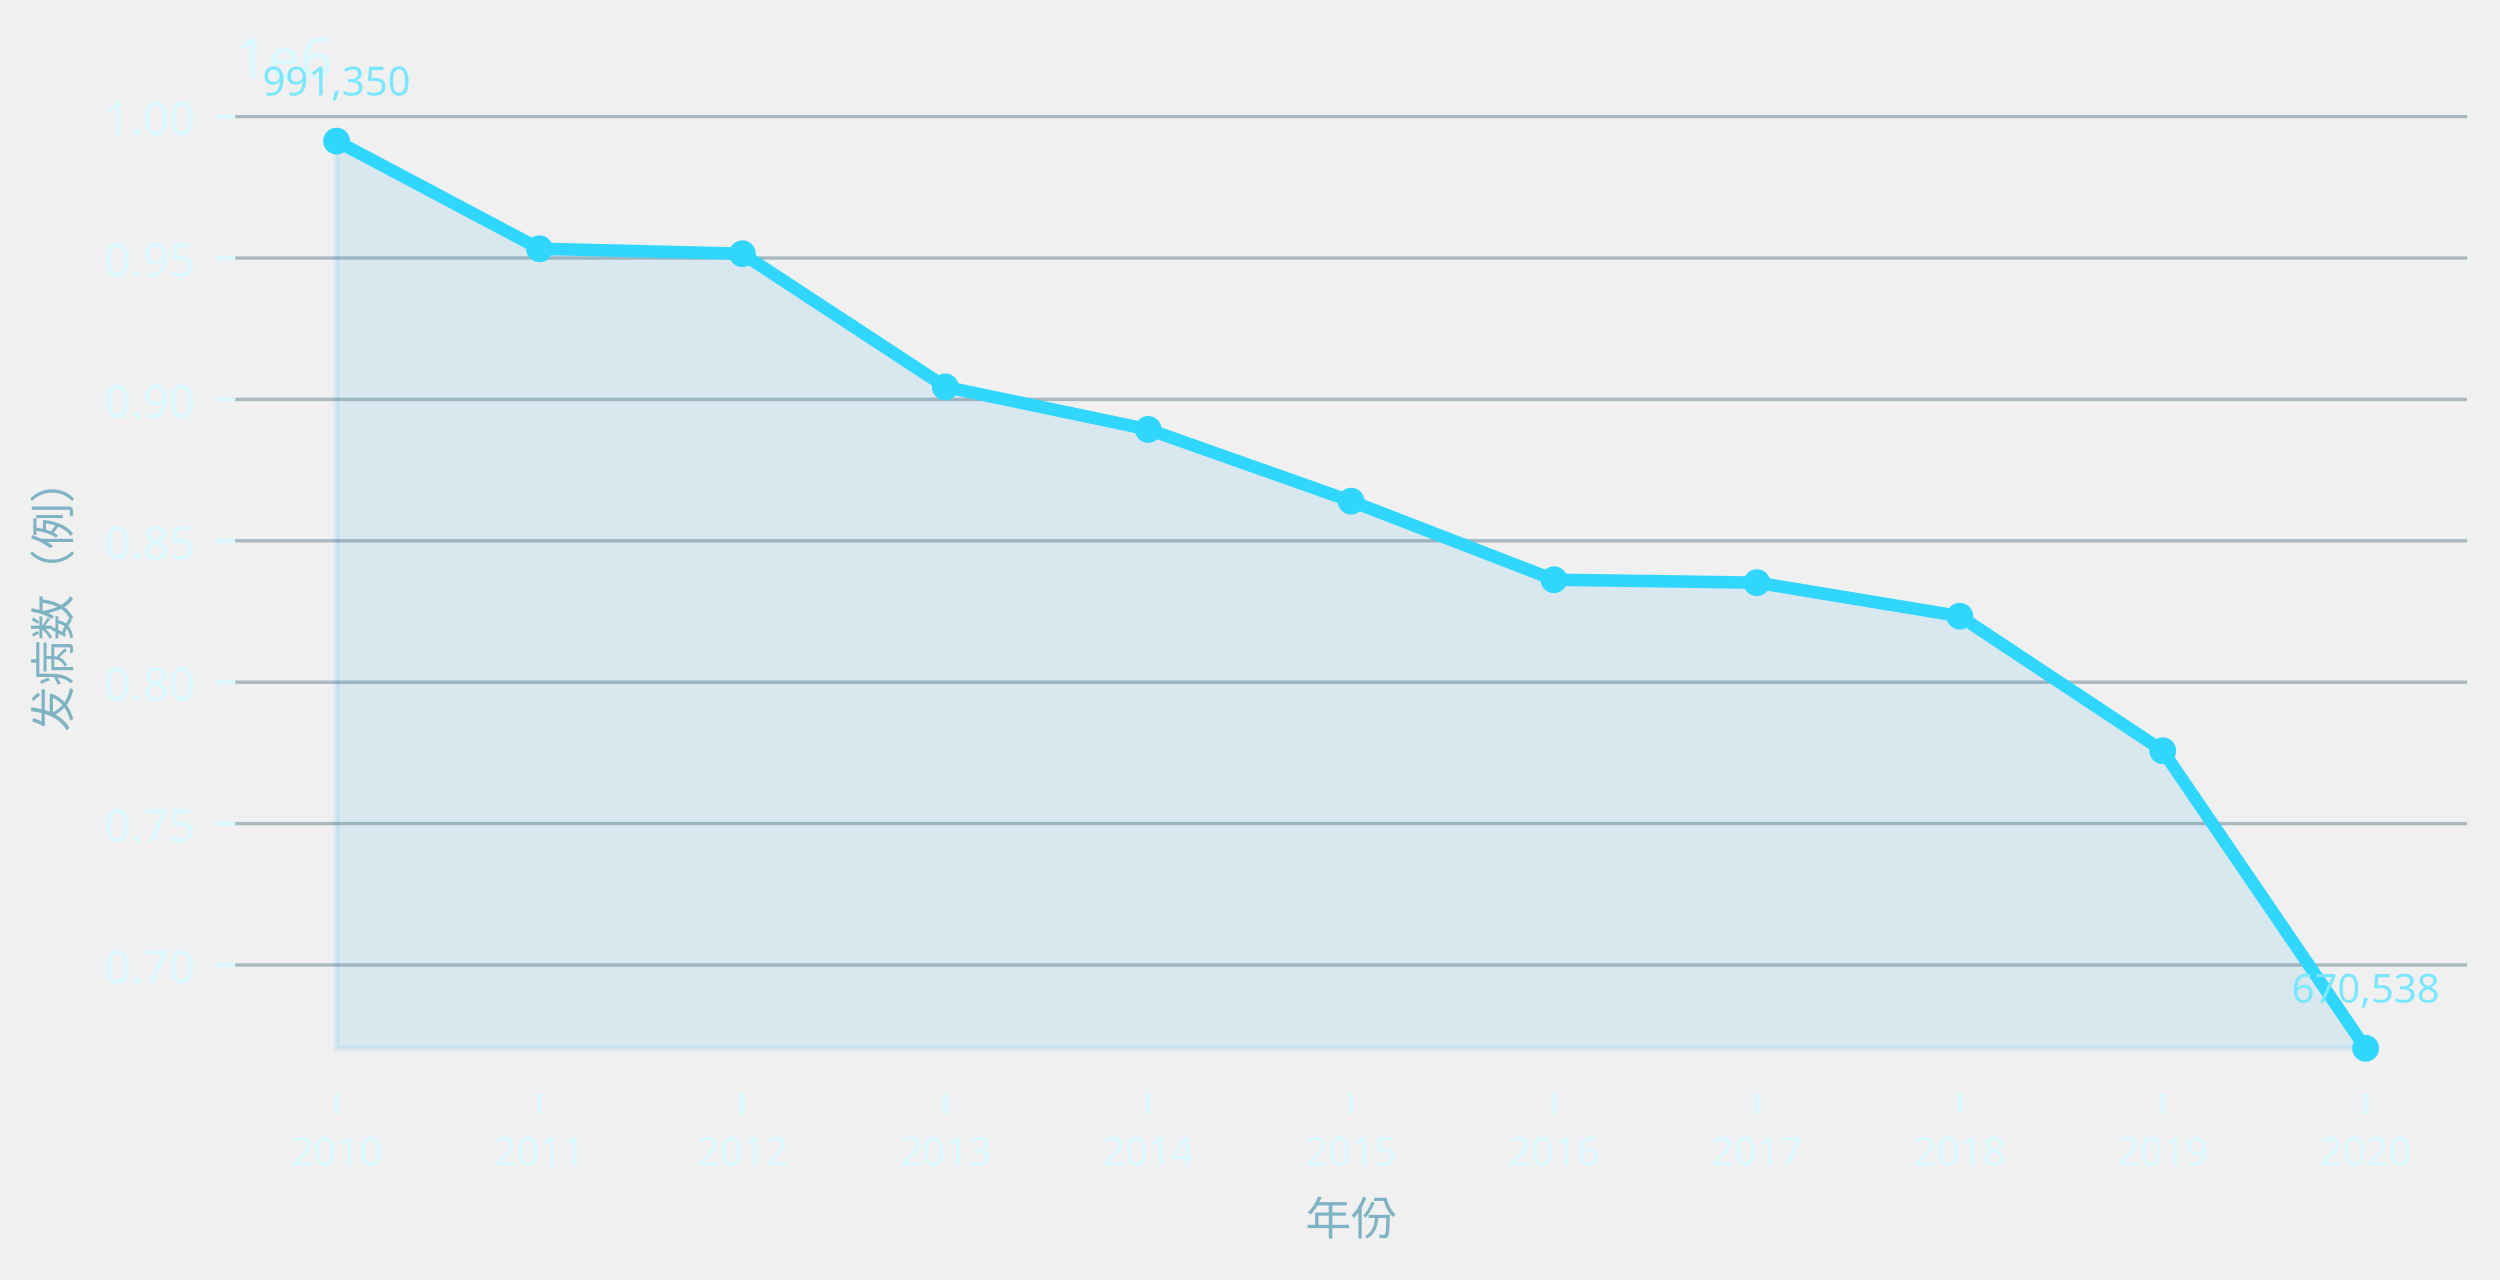
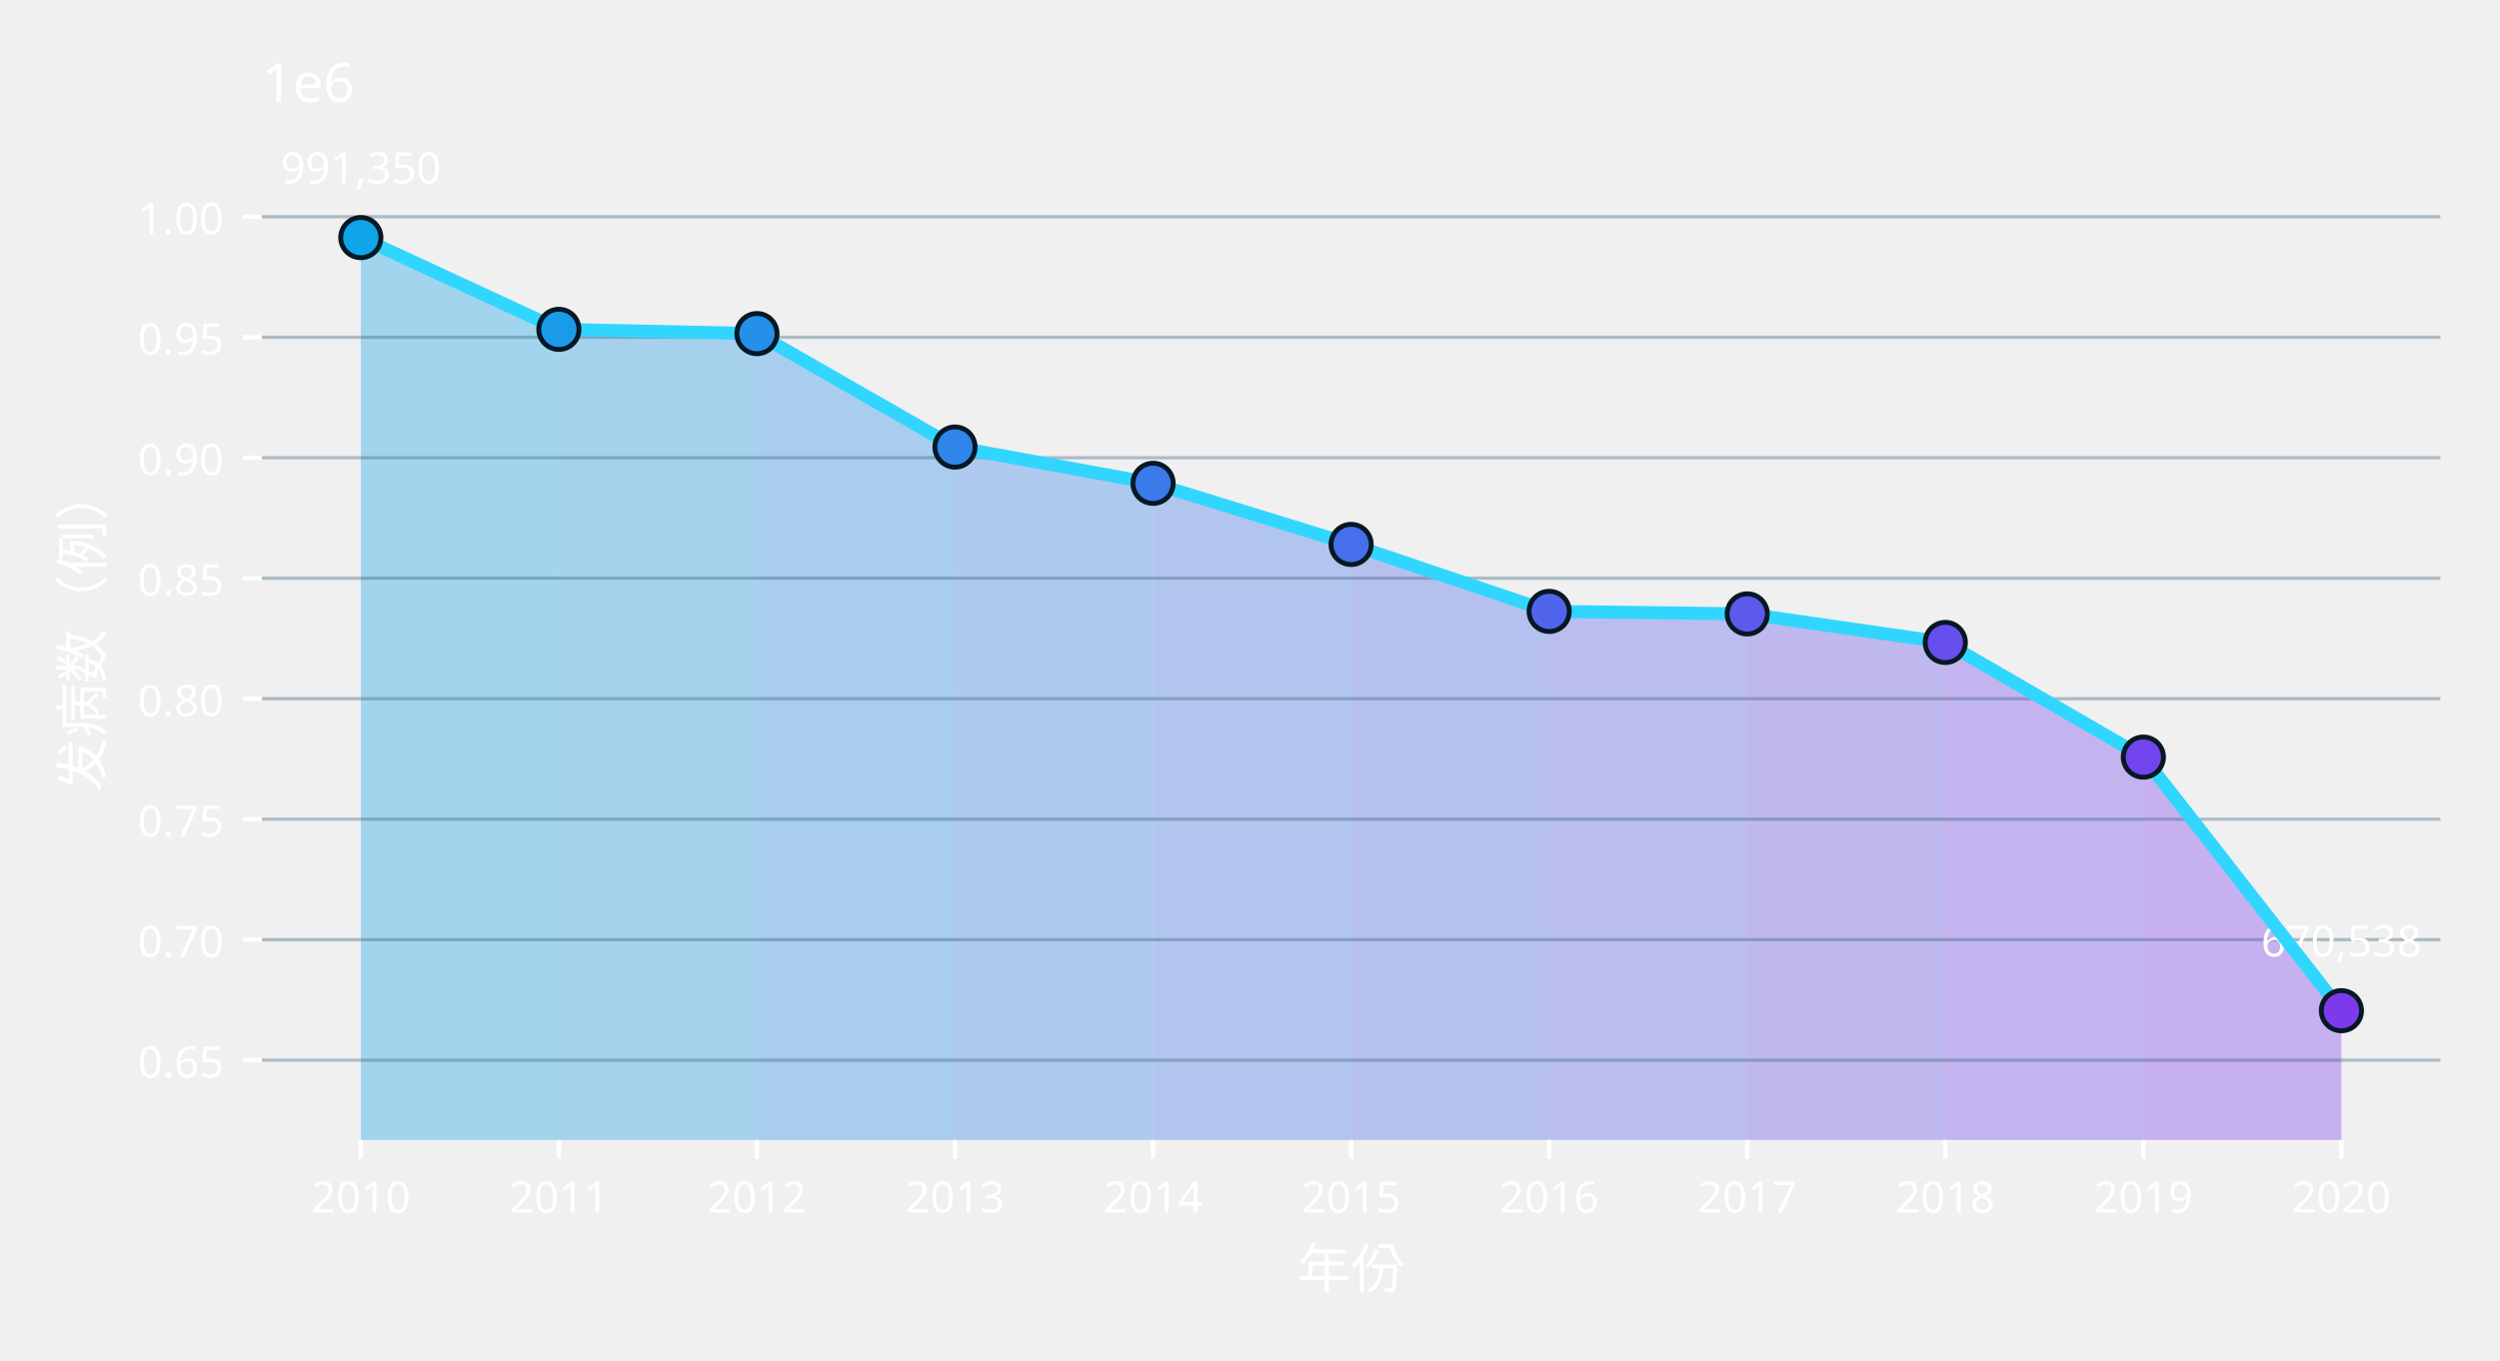
- <svg xmlns="http://www.w3.org/2000/svg" xmlns:xlink="http://www.w3.org/1999/xlink" width="437.504pt" height="223.869pt" viewBox="0 0 437.504 223.869" version="1.1">
+ <svg xmlns="http://www.w3.org/2000/svg" xmlns:xlink="http://www.w3.org/1999/xlink" width="460.84pt" height="250.953pt" viewBox="0 0 460.84 250.953" version="1.1">
  <defs>
    <style type="text/css">*{stroke-linejoin: round; stroke-linecap: butt}</style>
  </defs>
  <g id="figure_1">
    <g id="patch_1">
-       <path d="M 0 223.869  L 437.504 223.869  L 437.504 0  L 0 0  L 0 223.869  z " style="fill: none" />
+       <path d="M 0 250.953  L 460.84 250.953  L 460.84 0  L 0 0  L 0 250.953  z " style="fill: none" />
    </g>
    <g id="axes_1">
      <g id="patch_2">
-         <path d="M 41.144 191.39  L 431.744 191.39  L 431.744 16.754  L 41.144 16.754  L 41.144 191.39  z " style="fill: none" />
+         <path d="M 48.28 210.29  L 450.04 210.29  L 450.04 21.794  L 48.28 21.794  L 48.28 210.29  z " style="fill: none" />
      </g>
      <g id="FillBetweenPolyCollection_1">
        <defs>
-           <path id="med4ecb2dde" d="M 58.898 -40.418  L 58.898 -199.178  L 94.407 -180.335  L 129.916 -179.461  L 165.426 -156.165  L 200.935 -148.716  L 236.444 -136.163  L 271.953 -122.416  L 307.462 -121.9  L 342.971 -116.036  L 378.48 -92.491  L 413.989 -40.418  L 413.989 -40.418  L 413.989 -40.418  L 378.48 -40.418  L 342.971 -40.418  L 307.462 -40.418  L 271.953 -40.418  L 236.444 -40.418  L 200.935 -40.418  L 165.426 -40.418  L 129.916 -40.418  L 94.407 -40.418  L 58.898 -40.418  z " style="stroke: #0ea5e9; stroke-opacity: 0.1" />
-         </defs>
-         <g clip-path="url(#p4d296a5b9b)">
-           <use xlink:href="#med4ecb2dde" x="0" y="223.869" style="fill: #0ea5e9; fill-opacity: 0.1; stroke: #0ea5e9; stroke-opacity: 0.1" />
+           <path id="ma0345a7f16" d="M 66.542 -40.663  L 66.542 -207.125  L 103.065 -190.199  L 103.065 -40.663  L 103.065 -40.663  L 66.542 -40.663  z " />
+         </defs>
+         <g clip-path="url(#pe4cd582726)">
+           <use xlink:href="#ma0345a7f16" x="0" y="250.953" style="fill: #0ea5e9; fill-opacity: 0.35" />
+         </g>
+       </g>
+       <g id="FillBetweenPolyCollection_2">
+         <defs>
+           <path id="md9bddc1677" d="M 103.065 -40.663  L 103.065 -190.199  L 139.589 -189.413  L 139.589 -40.663  L 139.589 -40.663  L 103.065 -40.663  z " />
+         </defs>
+         <g clip-path="url(#pe4cd582726)">
+           <use xlink:href="#md9bddc1677" x="0" y="250.953" style="fill: #1a99e9; fill-opacity: 0.35" />
+         </g>
+       </g>
+       <g id="FillBetweenPolyCollection_3">
+         <defs>
+           <path id="mbee524ff44" d="M 139.589 -40.663  L 139.589 -189.413  L 176.112 -168.487  L 176.112 -40.663  L 176.112 -40.663  L 139.589 -40.663  z " />
+         </defs>
+         <g clip-path="url(#pe4cd582726)">
+           <use xlink:href="#mbee524ff44" x="0" y="250.953" style="fill: #268eea; fill-opacity: 0.35" />
+         </g>
+       </g>
+       <g id="FillBetweenPolyCollection_4">
+         <defs>
+           <path id="mfde8ecaeaf" d="M 176.112 -40.663  L 176.112 -168.487  L 212.636 -161.795  L 212.636 -40.663  L 212.636 -40.663  L 176.112 -40.663  z " />
+         </defs>
+         <g clip-path="url(#pe4cd582726)">
+           <use xlink:href="#mfde8ecaeaf" x="0" y="250.953" style="fill: #3381ea; fill-opacity: 0.35" />
+         </g>
+       </g>
+       <g id="FillBetweenPolyCollection_5">
+         <defs>
+           <path id="mfce4d365eb" d="M 212.636 -40.663  L 212.636 -161.795  L 249.16 -150.519  L 249.16 -40.663  L 249.16 -40.663  L 212.636 -40.663  z " />
+         </defs>
+         <g clip-path="url(#pe4cd582726)">
+           <use xlink:href="#mfce4d365eb" x="0" y="250.953" style="fill: #3f76eb; fill-opacity: 0.35" />
+         </g>
+       </g>
+       <g id="FillBetweenPolyCollection_6">
+         <defs>
+           <path id="m4a456646d6" d="M 249.16 -40.663  L 249.16 -150.519  L 285.683 -138.17  L 285.683 -40.663  L 285.683 -40.663  L 249.16 -40.663  z " />
+         </defs>
+         <g clip-path="url(#pe4cd582726)">
+           <use xlink:href="#m4a456646d6" x="0" y="250.953" style="fill: #4b69eb; fill-opacity: 0.35" />
+         </g>
+       </g>
+       <g id="FillBetweenPolyCollection_7">
+         <defs>
+           <path id="m8be76ed66c" d="M 285.683 -40.663  L 285.683 -138.17  L 322.207 -137.706  L 322.207 -40.663  L 322.207 -40.663  L 285.683 -40.663  z " />
+         </defs>
+         <g clip-path="url(#pe4cd582726)">
+           <use xlink:href="#m8be76ed66c" x="0" y="250.953" style="fill: #575eec; fill-opacity: 0.35" />
+         </g>
+       </g>
+       <g id="FillBetweenPolyCollection_8">
+         <defs>
+           <path id="mb2584f2fd2" d="M 322.207 -40.663  L 322.207 -137.706  L 358.731 -132.438  L 358.731 -40.663  L 358.731 -40.663  L 322.207 -40.663  z " />
+         </defs>
+         <g clip-path="url(#pe4cd582726)">
+           <use xlink:href="#mb2584f2fd2" x="0" y="250.953" style="fill: #6451ec; fill-opacity: 0.35" />
+         </g>
+       </g>
+       <g id="FillBetweenPolyCollection_9">
+         <defs>
+           <path id="m207ae7b114" d="M 358.731 -40.663  L 358.731 -132.438  L 395.254 -111.287  L 395.254 -40.663  L 395.254 -40.663  L 358.731 -40.663  z " />
+         </defs>
+         <g clip-path="url(#pe4cd582726)">
+           <use xlink:href="#m207ae7b114" x="0" y="250.953" style="fill: #7046ed; fill-opacity: 0.35" />
+         </g>
+       </g>
+       <g id="FillBetweenPolyCollection_10">
+         <defs>
+           <path id="m518902d863" d="M 395.254 -40.663  L 395.254 -111.287  L 431.778 -64.51  L 431.778 -40.663  L 431.778 -40.663  L 395.254 -40.663  z " />
+         </defs>
+         <g clip-path="url(#pe4cd582726)">
+           <use xlink:href="#m518902d863" x="0" y="250.953" style="fill: #7c3aed; fill-opacity: 0.35" />
        </g>
      </g>
      <g id="matplotlib.axis_1">
        <g id="xtick_1">
          <g id="line2d_1">
            <defs>
-               <path id="m9cf5c0b517" d="M 0 0  L 0 3.5  " style="stroke: #d9f7ff; stroke-width: 0.8" />
+               <path id="mb876477109" d="M 0 0  L 0 3.5  " style="stroke: #ffffff; stroke-width: 0.8" />
            </defs>
            <g>
-               <use xlink:href="#m9cf5c0b517" x="58.898" y="191.39" style="fill: #d9f7ff; stroke: #d9f7ff; stroke-width: 0.8" />
+               <use xlink:href="#mb876477109" x="66.542" y="210.29" style="fill: #ffffff; stroke: #ffffff; stroke-width: 0.8" />
            </g>
          </g>
          <g id="text_1">
-             <text style="font-size: 7px; font-family: 'Microsoft YaHei'; text-anchor: middle; fill: #d9f7ff" x="58.898" y="203.985" transform="rotate(-0 58.89829 203.9854)">2010</text>
+             <text style="font-size: 8px; font-family: 'Microsoft YaHei'; text-anchor: middle; fill: #ffffff" x="66.542" y="223.685" transform="rotate(-0 66.54151 223.6848)">2010</text>
          </g>
        </g>
        <g id="xtick_2">
          <g id="line2d_2">
            <g>
-               <use xlink:href="#m9cf5c0b517" x="94.407" y="191.39" style="fill: #d9f7ff; stroke: #d9f7ff; stroke-width: 0.8" />
+               <use xlink:href="#mb876477109" x="103.065" y="210.29" style="fill: #ffffff; stroke: #ffffff; stroke-width: 0.8" />
            </g>
          </g>
          <g id="text_2">
-             <text style="font-size: 7px; font-family: 'Microsoft YaHei'; text-anchor: middle; fill: #d9f7ff" x="94.407" y="203.985" transform="rotate(-0 94.40739 203.9854)">2011</text>
+             <text style="font-size: 8px; font-family: 'Microsoft YaHei'; text-anchor: middle; fill: #ffffff" x="103.065" y="223.685" transform="rotate(-0 103.0651 223.6848)">2011</text>
          </g>
        </g>
        <g id="xtick_3">
          <g id="line2d_3">
            <g>
-               <use xlink:href="#m9cf5c0b517" x="129.916" y="191.39" style="fill: #d9f7ff; stroke: #d9f7ff; stroke-width: 0.8" />
+               <use xlink:href="#mb876477109" x="139.589" y="210.29" style="fill: #ffffff; stroke: #ffffff; stroke-width: 0.8" />
            </g>
          </g>
          <g id="text_3">
-             <text style="font-size: 7px; font-family: 'Microsoft YaHei'; text-anchor: middle; fill: #d9f7ff" x="129.916" y="203.985" transform="rotate(-0 129.9165 203.9854)">2012</text>
+             <text style="font-size: 8px; font-family: 'Microsoft YaHei'; text-anchor: middle; fill: #ffffff" x="139.589" y="223.685" transform="rotate(-0 139.5888 223.6848)">2012</text>
          </g>
        </g>
        <g id="xtick_4">
          <g id="line2d_4">
            <g>
-               <use xlink:href="#m9cf5c0b517" x="165.426" y="191.39" style="fill: #d9f7ff; stroke: #d9f7ff; stroke-width: 0.8" />
+               <use xlink:href="#mb876477109" x="176.112" y="210.29" style="fill: #ffffff; stroke: #ffffff; stroke-width: 0.8" />
            </g>
          </g>
          <g id="text_4">
-             <text style="font-size: 7px; font-family: 'Microsoft YaHei'; text-anchor: middle; fill: #d9f7ff" x="165.426" y="203.985" transform="rotate(-0 165.4256 203.9854)">2013</text>
+             <text style="font-size: 8px; font-family: 'Microsoft YaHei'; text-anchor: middle; fill: #ffffff" x="176.112" y="223.685" transform="rotate(-0 176.1124 223.6848)">2013</text>
          </g>
        </g>
        <g id="xtick_5">
          <g id="line2d_5">
            <g>
-               <use xlink:href="#m9cf5c0b517" x="200.935" y="191.39" style="fill: #d9f7ff; stroke: #d9f7ff; stroke-width: 0.8" />
+               <use xlink:href="#mb876477109" x="212.636" y="210.29" style="fill: #ffffff; stroke: #ffffff; stroke-width: 0.8" />
            </g>
          </g>
          <g id="text_5">
-             <text style="font-size: 7px; font-family: 'Microsoft YaHei'; text-anchor: middle; fill: #d9f7ff" x="200.935" y="203.985" transform="rotate(-0 200.9347 203.9854)">2014</text>
+             <text style="font-size: 8px; font-family: 'Microsoft YaHei'; text-anchor: middle; fill: #ffffff" x="212.636" y="223.685" transform="rotate(-0 212.6361 223.6848)">2014</text>
          </g>
        </g>
        <g id="xtick_6">
          <g id="line2d_6">
            <g>
-               <use xlink:href="#m9cf5c0b517" x="236.444" y="191.39" style="fill: #d9f7ff; stroke: #d9f7ff; stroke-width: 0.8" />
+               <use xlink:href="#mb876477109" x="249.16" y="210.29" style="fill: #ffffff; stroke: #ffffff; stroke-width: 0.8" />
            </g>
          </g>
          <g id="text_6">
-             <text style="font-size: 7px; font-family: 'Microsoft YaHei'; text-anchor: middle; fill: #d9f7ff" x="236.444" y="203.985" transform="rotate(-0 236.4437 203.9854)">2015</text>
+             <text style="font-size: 8px; font-family: 'Microsoft YaHei'; text-anchor: middle; fill: #ffffff" x="249.16" y="223.685" transform="rotate(-0 249.1597 223.6848)">2015</text>
          </g>
        </g>
        <g id="xtick_7">
          <g id="line2d_7">
            <g>
-               <use xlink:href="#m9cf5c0b517" x="271.953" y="191.39" style="fill: #d9f7ff; stroke: #d9f7ff; stroke-width: 0.8" />
+               <use xlink:href="#mb876477109" x="285.683" y="210.29" style="fill: #ffffff; stroke: #ffffff; stroke-width: 0.8" />
            </g>
          </g>
          <g id="text_7">
-             <text style="font-size: 7px; font-family: 'Microsoft YaHei'; text-anchor: middle; fill: #d9f7ff" x="271.953" y="203.985" transform="rotate(-0 271.9528 203.9854)">2016</text>
+             <text style="font-size: 8px; font-family: 'Microsoft YaHei'; text-anchor: middle; fill: #ffffff" x="285.683" y="223.685" transform="rotate(-0 285.6833 223.6848)">2016</text>
          </g>
        </g>
        <g id="xtick_8">
          <g id="line2d_8">
            <g>
-               <use xlink:href="#m9cf5c0b517" x="307.462" y="191.39" style="fill: #d9f7ff; stroke: #d9f7ff; stroke-width: 0.8" />
+               <use xlink:href="#mb876477109" x="322.207" y="210.29" style="fill: #ffffff; stroke: #ffffff; stroke-width: 0.8" />
            </g>
          </g>
          <g id="text_8">
-             <text style="font-size: 7px; font-family: 'Microsoft YaHei'; text-anchor: middle; fill: #d9f7ff" x="307.462" y="203.985" transform="rotate(-0 307.4619 203.9854)">2017</text>
+             <text style="font-size: 8px; font-family: 'Microsoft YaHei'; text-anchor: middle; fill: #ffffff" x="322.207" y="223.685" transform="rotate(-0 322.207 223.6848)">2017</text>
          </g>
        </g>
        <g id="xtick_9">
          <g id="line2d_9">
            <g>
-               <use xlink:href="#m9cf5c0b517" x="342.971" y="191.39" style="fill: #d9f7ff; stroke: #d9f7ff; stroke-width: 0.8" />
+               <use xlink:href="#mb876477109" x="358.731" y="210.29" style="fill: #ffffff; stroke: #ffffff; stroke-width: 0.8" />
            </g>
          </g>
          <g id="text_9">
-             <text style="font-size: 7px; font-family: 'Microsoft YaHei'; text-anchor: middle; fill: #d9f7ff" x="342.971" y="203.985" transform="rotate(-0 342.971 203.9854)">2018</text>
+             <text style="font-size: 8px; font-family: 'Microsoft YaHei'; text-anchor: middle; fill: #ffffff" x="358.731" y="223.685" transform="rotate(-0 358.7306 223.6848)">2018</text>
          </g>
        </g>
        <g id="xtick_10">
          <g id="line2d_10">
            <g>
-               <use xlink:href="#m9cf5c0b517" x="378.48" y="191.39" style="fill: #d9f7ff; stroke: #d9f7ff; stroke-width: 0.8" />
+               <use xlink:href="#mb876477109" x="395.254" y="210.29" style="fill: #ffffff; stroke: #ffffff; stroke-width: 0.8" />
            </g>
          </g>
          <g id="text_10">
-             <text style="font-size: 7px; font-family: 'Microsoft YaHei'; text-anchor: middle; fill: #d9f7ff" x="378.48" y="203.985" transform="rotate(-0 378.4801 203.9854)">2019</text>
+             <text style="font-size: 8px; font-family: 'Microsoft YaHei'; text-anchor: middle; fill: #ffffff" x="395.254" y="223.685" transform="rotate(-0 395.2542 223.6848)">2019</text>
          </g>
        </g>
        <g id="xtick_11">
          <g id="line2d_11">
            <g>
-               <use xlink:href="#m9cf5c0b517" x="413.989" y="191.39" style="fill: #d9f7ff; stroke: #d9f7ff; stroke-width: 0.8" />
+               <use xlink:href="#mb876477109" x="431.778" y="210.29" style="fill: #ffffff; stroke: #ffffff; stroke-width: 0.8" />
            </g>
          </g>
          <g id="text_11">
-             <text style="font-size: 7px; font-family: 'Microsoft YaHei'; text-anchor: middle; fill: #d9f7ff" x="413.989" y="203.985" transform="rotate(-0 413.9892 203.9854)">2020</text>
+             <text style="font-size: 8px; font-family: 'Microsoft YaHei'; text-anchor: middle; fill: #ffffff" x="431.778" y="223.685" transform="rotate(-0 431.7779 223.6848)">2020</text>
          </g>
        </g>
        <g id="text_12">
-           <text style="font-size: 8px; font-family: 'Microsoft YaHei'; text-anchor: middle; fill: #7fb3c3" x="236.444" y="216.121" transform="rotate(-0 236.4437 216.1205)">年份</text>
+           <text style="font-size: 10px; font-family: 'Microsoft YaHei'; text-anchor: middle; fill: #ffffff" x="249.16" y="237.667" transform="rotate(-0 249.1597 237.6672)">年份</text>
        </g>
      </g>
      <g id="matplotlib.axis_2">
        <g id="ytick_1">
          <g id="line2d_12">
-             <path d="M 41.144 168.872  L 431.744 168.872  " clip-path="url(#p4d296a5b9b)" style="fill: none; stroke: #285367; stroke-opacity: 0.35; stroke-width: 0.6; stroke-linecap: square" />
+             <path d="M 48.28 195.573  L 450.04 195.573  " clip-path="url(#pe4cd582726)" style="fill: none; stroke: #2f5a73; stroke-opacity: 0.35; stroke-width: 0.6; stroke-linecap: square" />
          </g>
          <g id="line2d_13">
            <defs>
-               <path id="m1edcbf39c4" d="M 0 0  L -3.5 0  " style="stroke: #d9f7ff; stroke-width: 0.8" />
+               <path id="m37333942fa" d="M 0 0  L -3.5 0  " style="stroke: #ffffff; stroke-width: 0.8" />
            </defs>
            <g>
-               <use xlink:href="#m1edcbf39c4" x="41.144" y="168.872" style="fill: #d9f7ff; stroke: #d9f7ff; stroke-width: 0.8" />
+               <use xlink:href="#m37333942fa" x="48.28" y="195.573" style="fill: #ffffff; stroke: #ffffff; stroke-width: 0.8" />
            </g>
          </g>
          <g id="text_13">
-             <text style="font-size: 8px; font-family: 'Microsoft YaHei'; text-anchor: end; fill: #d9f7ff" x="34.144" y="172.069" transform="rotate(-0 34.14375 172.0694)">0.70</text>
+             <text style="font-size: 8px; font-family: 'Microsoft YaHei'; text-anchor: end; fill: #ffffff" x="41.28" y="198.771" transform="rotate(-0 41.27969 198.7707)">0.65</text>
          </g>
        </g>
        <g id="ytick_2">
          <g id="line2d_14">
-             <path d="M 41.144 144.128  L 431.744 144.128  " clip-path="url(#p4d296a5b9b)" style="fill: none; stroke: #285367; stroke-opacity: 0.35; stroke-width: 0.6; stroke-linecap: square" />
+             <path d="M 48.28 173.346  L 450.04 173.346  " clip-path="url(#pe4cd582726)" style="fill: none; stroke: #2f5a73; stroke-opacity: 0.35; stroke-width: 0.6; stroke-linecap: square" />
          </g>
          <g id="line2d_15">
            <g>
-               <use xlink:href="#m1edcbf39c4" x="41.144" y="144.128" style="fill: #d9f7ff; stroke: #d9f7ff; stroke-width: 0.8" />
+               <use xlink:href="#m37333942fa" x="48.28" y="173.346" style="fill: #ffffff; stroke: #ffffff; stroke-width: 0.8" />
            </g>
          </g>
          <g id="text_14">
-             <text style="font-size: 8px; font-family: 'Microsoft YaHei'; text-anchor: end; fill: #d9f7ff" x="34.144" y="147.326" transform="rotate(-0 34.14375 147.3259)">0.75</text>
+             <text style="font-size: 8px; font-family: 'Microsoft YaHei'; text-anchor: end; fill: #ffffff" x="41.28" y="176.544" transform="rotate(-0 41.27969 176.5435)">0.70</text>
          </g>
        </g>
        <g id="ytick_3">
          <g id="line2d_16">
-             <path d="M 41.144 119.385  L 431.744 119.385  " clip-path="url(#p4d296a5b9b)" style="fill: none; stroke: #285367; stroke-opacity: 0.35; stroke-width: 0.6; stroke-linecap: square" />
+             <path d="M 48.28 151.119  L 450.04 151.119  " clip-path="url(#pe4cd582726)" style="fill: none; stroke: #2f5a73; stroke-opacity: 0.35; stroke-width: 0.6; stroke-linecap: square" />
          </g>
          <g id="line2d_17">
            <g>
-               <use xlink:href="#m1edcbf39c4" x="41.144" y="119.385" style="fill: #d9f7ff; stroke: #d9f7ff; stroke-width: 0.8" />
+               <use xlink:href="#m37333942fa" x="48.28" y="151.119" style="fill: #ffffff; stroke: #ffffff; stroke-width: 0.8" />
            </g>
          </g>
          <g id="text_15">
-             <text style="font-size: 8px; font-family: 'Microsoft YaHei'; text-anchor: end; fill: #d9f7ff" x="34.144" y="122.582" transform="rotate(-0 34.14375 122.5825)">0.80</text>
+             <text style="font-size: 8px; font-family: 'Microsoft YaHei'; text-anchor: end; fill: #ffffff" x="41.28" y="154.316" transform="rotate(-0 41.27969 154.3164)">0.75</text>
          </g>
        </g>
        <g id="ytick_4">
          <g id="line2d_18">
-             <path d="M 41.144 94.642  L 431.744 94.642  " clip-path="url(#p4d296a5b9b)" style="fill: none; stroke: #285367; stroke-opacity: 0.35; stroke-width: 0.6; stroke-linecap: square" />
+             <path d="M 48.28 128.892  L 450.04 128.892  " clip-path="url(#pe4cd582726)" style="fill: none; stroke: #2f5a73; stroke-opacity: 0.35; stroke-width: 0.6; stroke-linecap: square" />
          </g>
          <g id="line2d_19">
            <g>
-               <use xlink:href="#m1edcbf39c4" x="41.144" y="94.642" style="fill: #d9f7ff; stroke: #d9f7ff; stroke-width: 0.8" />
+               <use xlink:href="#m37333942fa" x="48.28" y="128.892" style="fill: #ffffff; stroke: #ffffff; stroke-width: 0.8" />
            </g>
          </g>
          <g id="text_16">
-             <text style="font-size: 8px; font-family: 'Microsoft YaHei'; text-anchor: end; fill: #d9f7ff" x="34.144" y="97.839" transform="rotate(-0 34.14375 97.83902)">0.85</text>
+             <text style="font-size: 8px; font-family: 'Microsoft YaHei'; text-anchor: end; fill: #ffffff" x="41.28" y="132.089" transform="rotate(-0 41.27969 132.0893)">0.80</text>
          </g>
        </g>
        <g id="ytick_5">
          <g id="line2d_20">
-             <path d="M 41.144 69.898  L 431.744 69.898  " clip-path="url(#p4d296a5b9b)" style="fill: none; stroke: #285367; stroke-opacity: 0.35; stroke-width: 0.6; stroke-linecap: square" />
+             <path d="M 48.28 106.665  L 450.04 106.665  " clip-path="url(#pe4cd582726)" style="fill: none; stroke: #2f5a73; stroke-opacity: 0.35; stroke-width: 0.6; stroke-linecap: square" />
          </g>
          <g id="line2d_21">
            <g>
-               <use xlink:href="#m1edcbf39c4" x="41.144" y="69.898" style="fill: #d9f7ff; stroke: #d9f7ff; stroke-width: 0.8" />
+               <use xlink:href="#m37333942fa" x="48.28" y="106.665" style="fill: #ffffff; stroke: #ffffff; stroke-width: 0.8" />
            </g>
          </g>
          <g id="text_17">
-             <text style="font-size: 8px; font-family: 'Microsoft YaHei'; text-anchor: end; fill: #d9f7ff" x="34.144" y="73.096" transform="rotate(-0 34.14375 73.09556)">0.90</text>
+             <text style="font-size: 8px; font-family: 'Microsoft YaHei'; text-anchor: end; fill: #ffffff" x="41.28" y="109.862" transform="rotate(-0 41.27969 109.8622)">0.85</text>
          </g>
        </g>
        <g id="ytick_6">
          <g id="line2d_22">
-             <path d="M 41.144 45.155  L 431.744 45.155  " clip-path="url(#p4d296a5b9b)" style="fill: none; stroke: #285367; stroke-opacity: 0.35; stroke-width: 0.6; stroke-linecap: square" />
+             <path d="M 48.28 84.438  L 450.04 84.438  " clip-path="url(#pe4cd582726)" style="fill: none; stroke: #2f5a73; stroke-opacity: 0.35; stroke-width: 0.6; stroke-linecap: square" />
          </g>
          <g id="line2d_23">
            <g>
-               <use xlink:href="#m1edcbf39c4" x="41.144" y="45.155" style="fill: #d9f7ff; stroke: #d9f7ff; stroke-width: 0.8" />
+               <use xlink:href="#m37333942fa" x="48.28" y="84.438" style="fill: #ffffff; stroke: #ffffff; stroke-width: 0.8" />
            </g>
          </g>
          <g id="text_18">
-             <text style="font-size: 8px; font-family: 'Microsoft YaHei'; text-anchor: end; fill: #d9f7ff" x="34.144" y="48.352" transform="rotate(-0 34.14375 48.35209)">0.95</text>
+             <text style="font-size: 8px; font-family: 'Microsoft YaHei'; text-anchor: end; fill: #ffffff" x="41.28" y="87.635" transform="rotate(-0 41.27969 87.63505)">0.90</text>
          </g>
        </g>
        <g id="ytick_7">
          <g id="line2d_24">
-             <path d="M 41.144 20.411  L 431.744 20.411  " clip-path="url(#p4d296a5b9b)" style="fill: none; stroke: #285367; stroke-opacity: 0.35; stroke-width: 0.6; stroke-linecap: square" />
+             <path d="M 48.28 62.21  L 450.04 62.21  " clip-path="url(#pe4cd582726)" style="fill: none; stroke: #2f5a73; stroke-opacity: 0.35; stroke-width: 0.6; stroke-linecap: square" />
          </g>
          <g id="line2d_25">
            <g>
-               <use xlink:href="#m1edcbf39c4" x="41.144" y="20.411" style="fill: #d9f7ff; stroke: #d9f7ff; stroke-width: 0.8" />
+               <use xlink:href="#m37333942fa" x="48.28" y="62.21" style="fill: #ffffff; stroke: #ffffff; stroke-width: 0.8" />
            </g>
          </g>
          <g id="text_19">
-             <text style="font-size: 8px; font-family: 'Microsoft YaHei'; text-anchor: end; fill: #d9f7ff" x="34.144" y="23.609" transform="rotate(-0 34.14375 23.60863)">1.00</text>
-           </g>
-         </g>
-         <g id="text_20">
-           <text style="font-size: 8px; font-family: 'Microsoft YaHei'; text-anchor: middle; fill: #7fb3c3" x="12.155" y="104.072" transform="rotate(-90 12.155 104.0717)">发病数（例）</text>
+             <text style="font-size: 8px; font-family: 'Microsoft YaHei'; text-anchor: end; fill: #ffffff" x="41.28" y="65.408" transform="rotate(-0 41.27969 65.40793)">0.95</text>
+           </g>
+         </g>
+         <g id="ytick_8">
+           <g id="line2d_26">
+             <path d="M 48.28 39.983  L 450.04 39.983  " clip-path="url(#pe4cd582726)" style="fill: none; stroke: #2f5a73; stroke-opacity: 0.35; stroke-width: 0.6; stroke-linecap: square" />
+           </g>
+           <g id="line2d_27">
+             <g>
+               <use xlink:href="#m37333942fa" x="48.28" y="39.983" style="fill: #ffffff; stroke: #ffffff; stroke-width: 0.8" />
+             </g>
+           </g>
+           <g id="text_20">
+             <text style="font-size: 8px; font-family: 'Microsoft YaHei'; text-anchor: end; fill: #ffffff" x="41.28" y="43.181" transform="rotate(-0 41.27969 43.18081)">1.00</text>
+           </g>
        </g>
        <g id="text_21">
-           <text style="font-size: 10px; font-family: 'Microsoft YaHei'; text-anchor: start; fill: #d9f7ff" x="41.144" y="13.754" transform="rotate(-0 41.14375 13.75375)">1e6</text>
-         </g>
-       </g>
-       <g id="line2d_26">
-         <path d="M 58.898 24.692  L 94.407 43.534  L 129.916 44.408  L 165.426 67.704  L 200.935 75.153  L 236.444 87.706  L 271.953 101.453  L 307.462 101.969  L 342.971 107.834  L 378.48 131.379  L 413.989 183.452  " clip-path="url(#p4d296a5b9b)" style="fill: none; stroke: #31d6ff; stroke-width: 2.2; stroke-linecap: square" />
-         <defs>
-           <path id="m91f76412b6" d="M 0 1.85  C 0.491 1.85 0.961 1.655 1.308 1.308  C 1.655 0.961 1.85 0.491 1.85 0  C 1.85 -0.491 1.655 -0.961 1.308 -1.308  C 0.961 -1.655 0.491 -1.85 0 -1.85  C -0.491 -1.85 -0.961 -1.655 -1.308 -1.308  C -1.655 -0.961 -1.85 -0.491 -1.85 0  C -1.85 0.491 -1.655 0.961 -1.308 1.308  C -0.961 1.655 -0.491 1.85 0 1.85  z " style="stroke: #31d6ff" />
-         </defs>
-         <g clip-path="url(#p4d296a5b9b)">
-           <use xlink:href="#m91f76412b6" x="58.898" y="24.692" style="fill: #31d6ff; stroke: #31d6ff" />
-           <use xlink:href="#m91f76412b6" x="94.407" y="43.534" style="fill: #31d6ff; stroke: #31d6ff" />
-           <use xlink:href="#m91f76412b6" x="129.916" y="44.408" style="fill: #31d6ff; stroke: #31d6ff" />
-           <use xlink:href="#m91f76412b6" x="165.426" y="67.704" style="fill: #31d6ff; stroke: #31d6ff" />
-           <use xlink:href="#m91f76412b6" x="200.935" y="75.153" style="fill: #31d6ff; stroke: #31d6ff" />
-           <use xlink:href="#m91f76412b6" x="236.444" y="87.706" style="fill: #31d6ff; stroke: #31d6ff" />
-           <use xlink:href="#m91f76412b6" x="271.953" y="101.453" style="fill: #31d6ff; stroke: #31d6ff" />
-           <use xlink:href="#m91f76412b6" x="307.462" y="101.969" style="fill: #31d6ff; stroke: #31d6ff" />
-           <use xlink:href="#m91f76412b6" x="342.971" y="107.834" style="fill: #31d6ff; stroke: #31d6ff" />
-           <use xlink:href="#m91f76412b6" x="378.48" y="131.379" style="fill: #31d6ff; stroke: #31d6ff" />
-           <use xlink:href="#m91f76412b6" x="413.989" y="183.452" style="fill: #31d6ff; stroke: #31d6ff" />
-         </g>
-       </g>
-       <g id="text_22">
-         <text style="font-size: 7px; font-family: 'Microsoft YaHei'; text-anchor: middle; fill: #7ae7ff" x="58.898" y="16.692" transform="rotate(-0 58.89829 16.69175)">991,350</text>
+           <text style="font-size: 10px; font-family: 'Microsoft YaHei'; text-anchor: middle; fill: #ffffff" x="18.794" y="116.042" transform="rotate(-90 18.79375 116.0417)">发病数（例）</text>
+         </g>
+         <g id="text_22">
+           <text style="font-size: 10px; font-family: 'Microsoft YaHei'; text-anchor: start; fill: #ffffff" x="48.28" y="18.794" transform="rotate(-0 48.27969 18.79375)">1e6</text>
+         </g>
      </g>
      <g id="text_23">
-         <text style="font-size: 7px; font-family: 'Microsoft YaHei'; text-anchor: middle; fill: #7ae7ff" x="413.989" y="175.452" transform="rotate(-0 413.9892 175.4518)">670,538</text>
+         <text style="font-size: 8px; font-family: 'Microsoft YaHei'; text-anchor: middle; fill: #ffffff" x="66.542" y="33.829" transform="rotate(-0 66.54151 33.82861)">991,350</text>
+       </g>
+       <g id="text_24">
+         <text style="font-size: 8px; font-family: 'Microsoft YaHei'; text-anchor: middle; fill: #ffffff" x="431.778" y="176.443" transform="rotate(-0 431.7779 176.4431)">670,538</text>
+       </g>
+       <g id="line2d_28">
+         <path d="M 66.542 43.829  L 103.065 60.755  L 139.589 61.54  L 176.112 82.466  L 212.636 89.158  L 249.16 100.434  L 285.683 112.783  L 322.207 113.247  L 358.731 118.515  L 395.254 139.666  L 431.778 186.443  " clip-path="url(#pe4cd582726)" style="fill: none; stroke: #31d6ff; stroke-width: 2.4; stroke-linecap: square" />
+       </g>
+       <g id="PathCollection_1">
+         <defs>
+           <path id="C0_0_8a2e2df60f" d="M 0 3.708  C 0.983 3.708 1.927 3.317 2.622 2.622  C 3.317 1.927 3.708 0.983 3.708 -0  C 3.708 -0.983 3.317 -1.927 2.622 -2.622  C 1.927 -3.317 0.983 -3.708 0 -3.708  C -0.983 -3.708 -1.927 -3.317 -2.622 -2.622  C -3.317 -1.927 -3.708 -0.983 -3.708 0  C -3.708 0.983 -3.317 1.927 -2.622 2.622  C -1.927 3.317 -0.983 3.708 0 3.708  z " />
+         </defs>
+         <g clip-path="url(#pe4cd582726)">
+           <use xlink:href="#C0_0_8a2e2df60f" x="66.542" y="43.829" style="fill: #0ea5e9; stroke: #061824; stroke-width: 0.9" />
+         </g>
+         <g clip-path="url(#pe4cd582726)">
+           <use xlink:href="#C0_0_8a2e2df60f" x="103.065" y="60.755" style="fill: #199be9; stroke: #061824; stroke-width: 0.9" />
+         </g>
+         <g clip-path="url(#pe4cd582726)">
+           <use xlink:href="#C0_0_8a2e2df60f" x="139.589" y="61.54" style="fill: #2490ea; stroke: #061824; stroke-width: 0.9" />
+         </g>
+         <g clip-path="url(#pe4cd582726)">
+           <use xlink:href="#C0_0_8a2e2df60f" x="176.112" y="82.466" style="fill: #2f85ea; stroke: #061824; stroke-width: 0.9" />
+         </g>
+         <g clip-path="url(#pe4cd582726)">
+           <use xlink:href="#C0_0_8a2e2df60f" x="212.636" y="89.158" style="fill: #3a7aeb; stroke: #061824; stroke-width: 0.9" />
+         </g>
+         <g clip-path="url(#pe4cd582726)">
+           <use xlink:href="#C0_0_8a2e2df60f" x="249.16" y="100.434" style="fill: #456feb; stroke: #061824; stroke-width: 0.9" />
+         </g>
+         <g clip-path="url(#pe4cd582726)">
+           <use xlink:href="#C0_0_8a2e2df60f" x="285.683" y="112.783" style="fill: #5065eb; stroke: #061824; stroke-width: 0.9" />
+         </g>
+         <g clip-path="url(#pe4cd582726)">
+           <use xlink:href="#C0_0_8a2e2df60f" x="322.207" y="113.247" style="fill: #5b5aec; stroke: #061824; stroke-width: 0.9" />
+         </g>
+         <g clip-path="url(#pe4cd582726)">
+           <use xlink:href="#C0_0_8a2e2df60f" x="358.731" y="118.515" style="fill: #664fec; stroke: #061824; stroke-width: 0.9" />
+         </g>
+         <g clip-path="url(#pe4cd582726)">
+           <use xlink:href="#C0_0_8a2e2df60f" x="395.254" y="139.666" style="fill: #7144ed; stroke: #061824; stroke-width: 0.9" />
+         </g>
+         <g clip-path="url(#pe4cd582726)">
+           <use xlink:href="#C0_0_8a2e2df60f" x="431.778" y="186.443" style="fill: #7c3aed; stroke: #061824; stroke-width: 0.9" />
+         </g>
      </g>
    </g>
  </g>
  <defs>
-     <clipPath id="p4d296a5b9b">
-       <rect x="41.144" y="16.754" width="390.6" height="174.636" />
+     <clipPath id="pe4cd582726">
+       <rect x="48.28" y="21.794" width="401.76" height="188.496" />
    </clipPath>
  </defs>
</svg>
